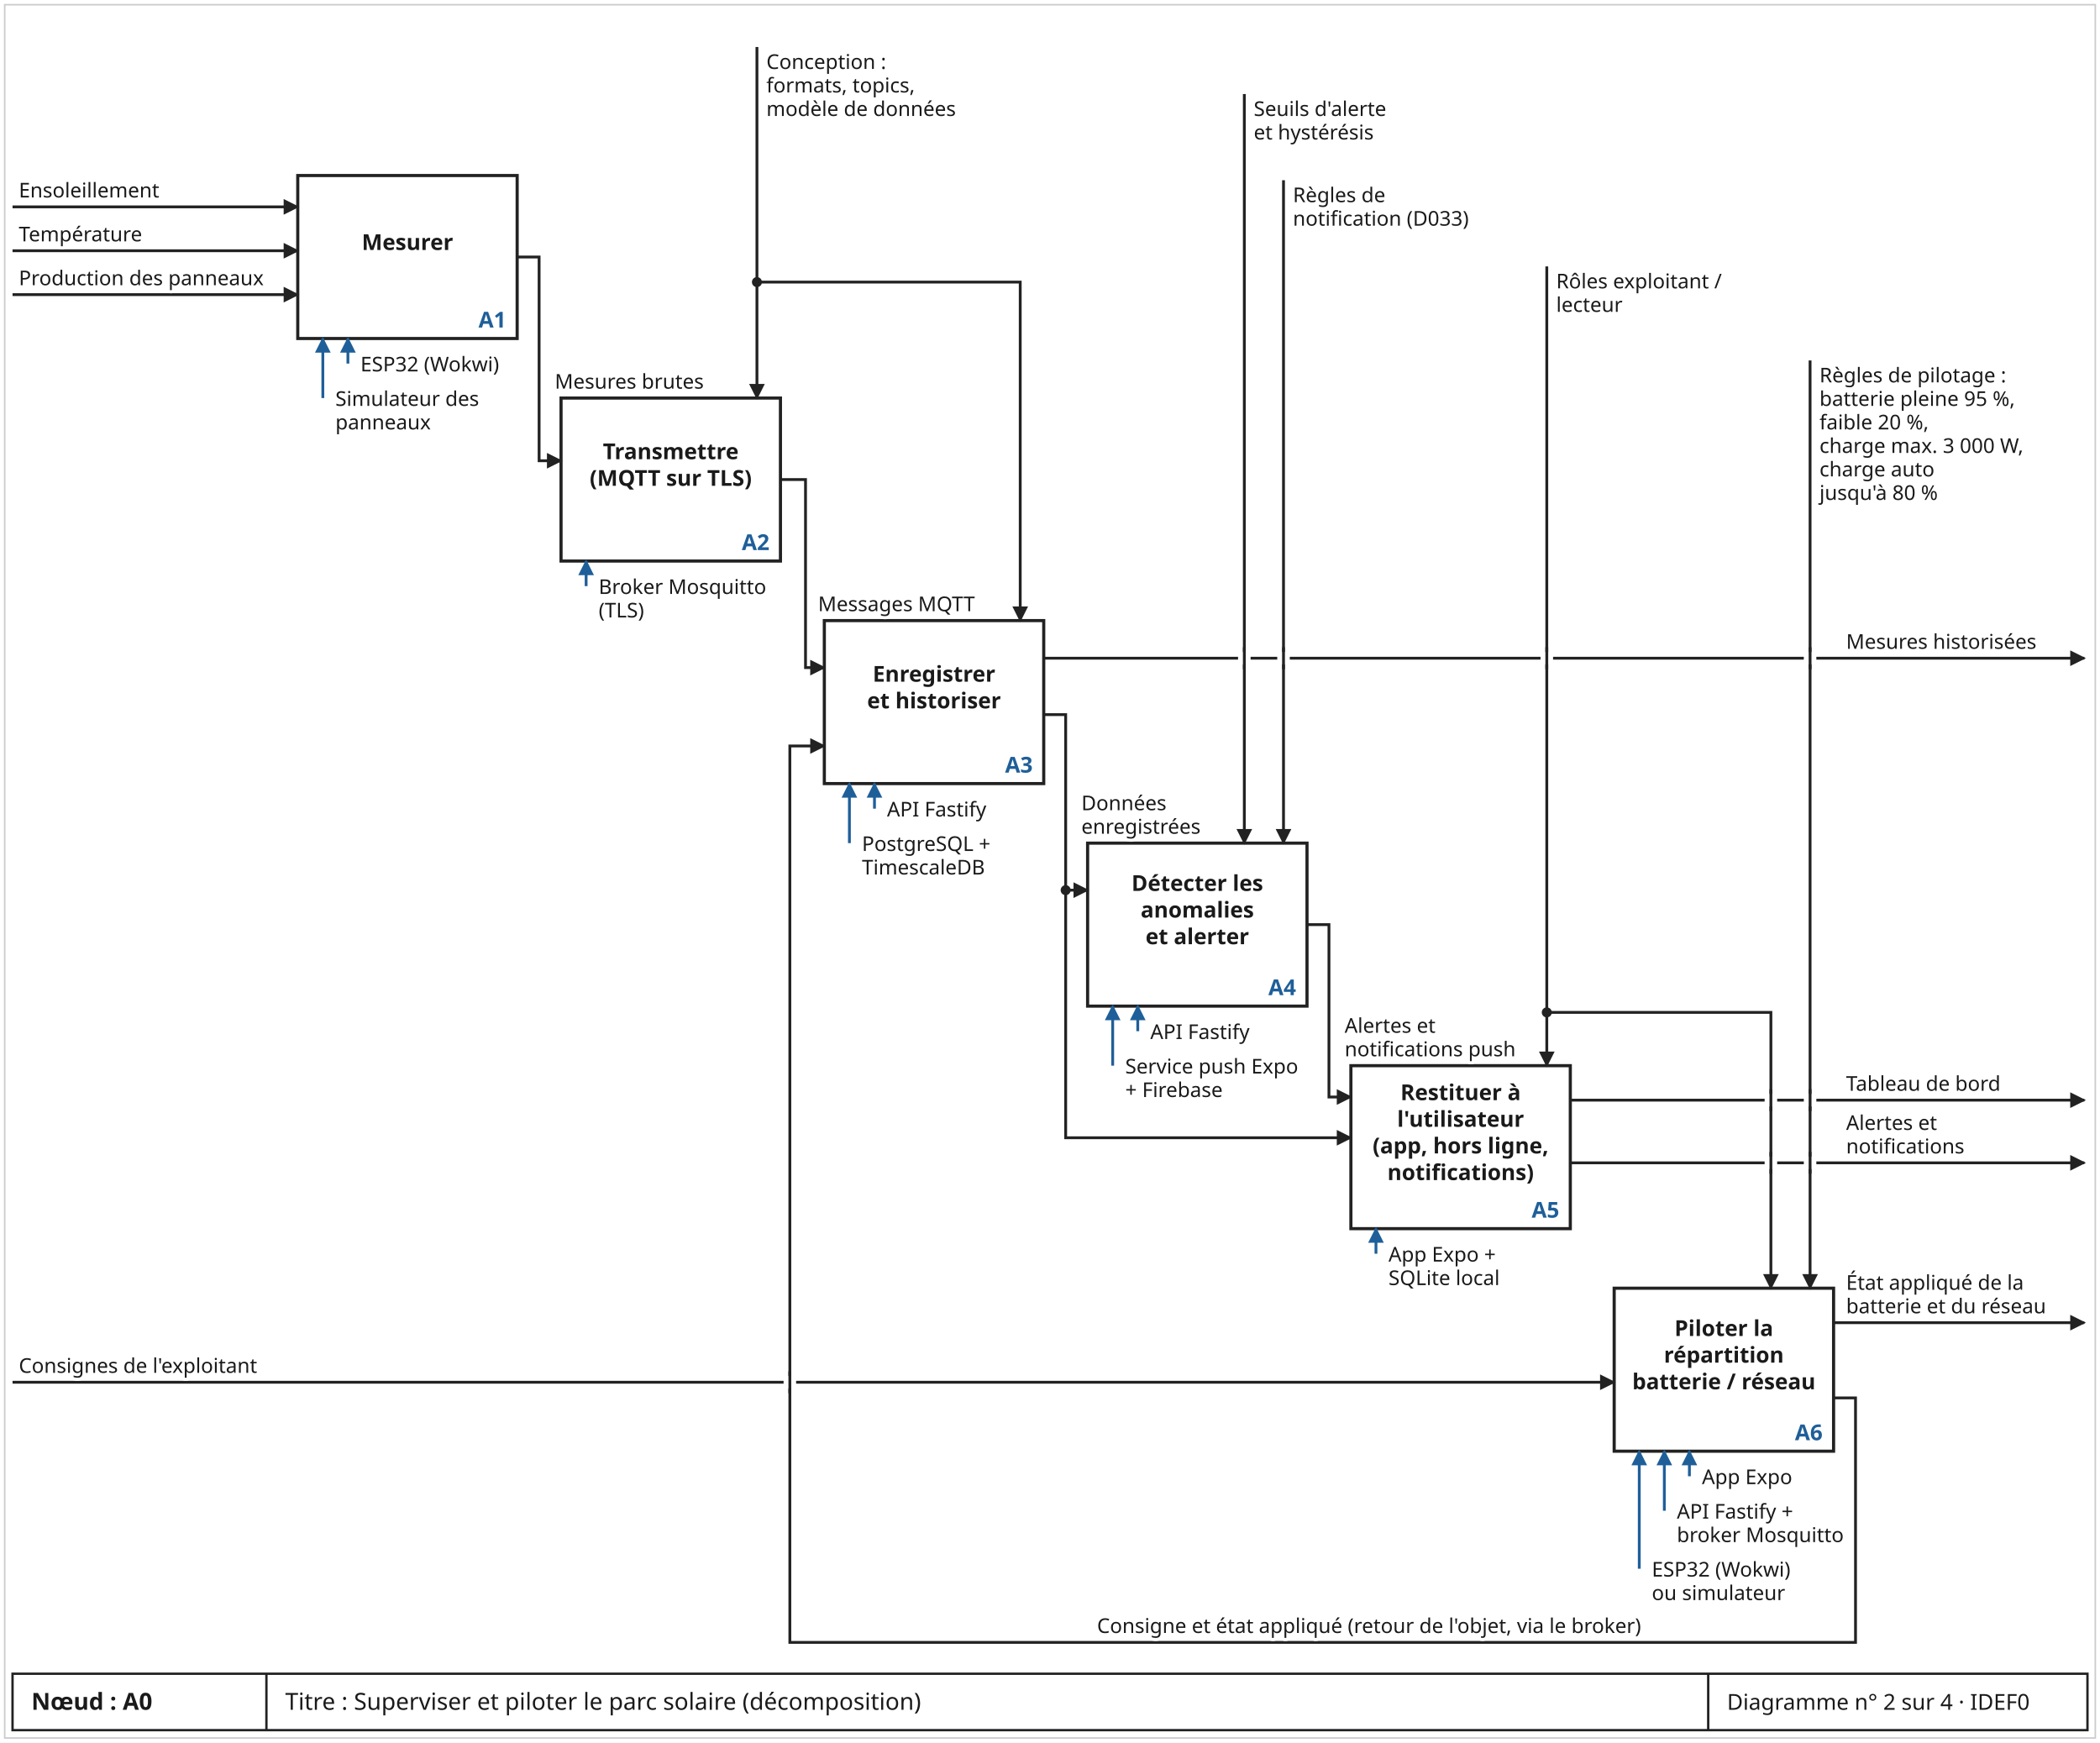
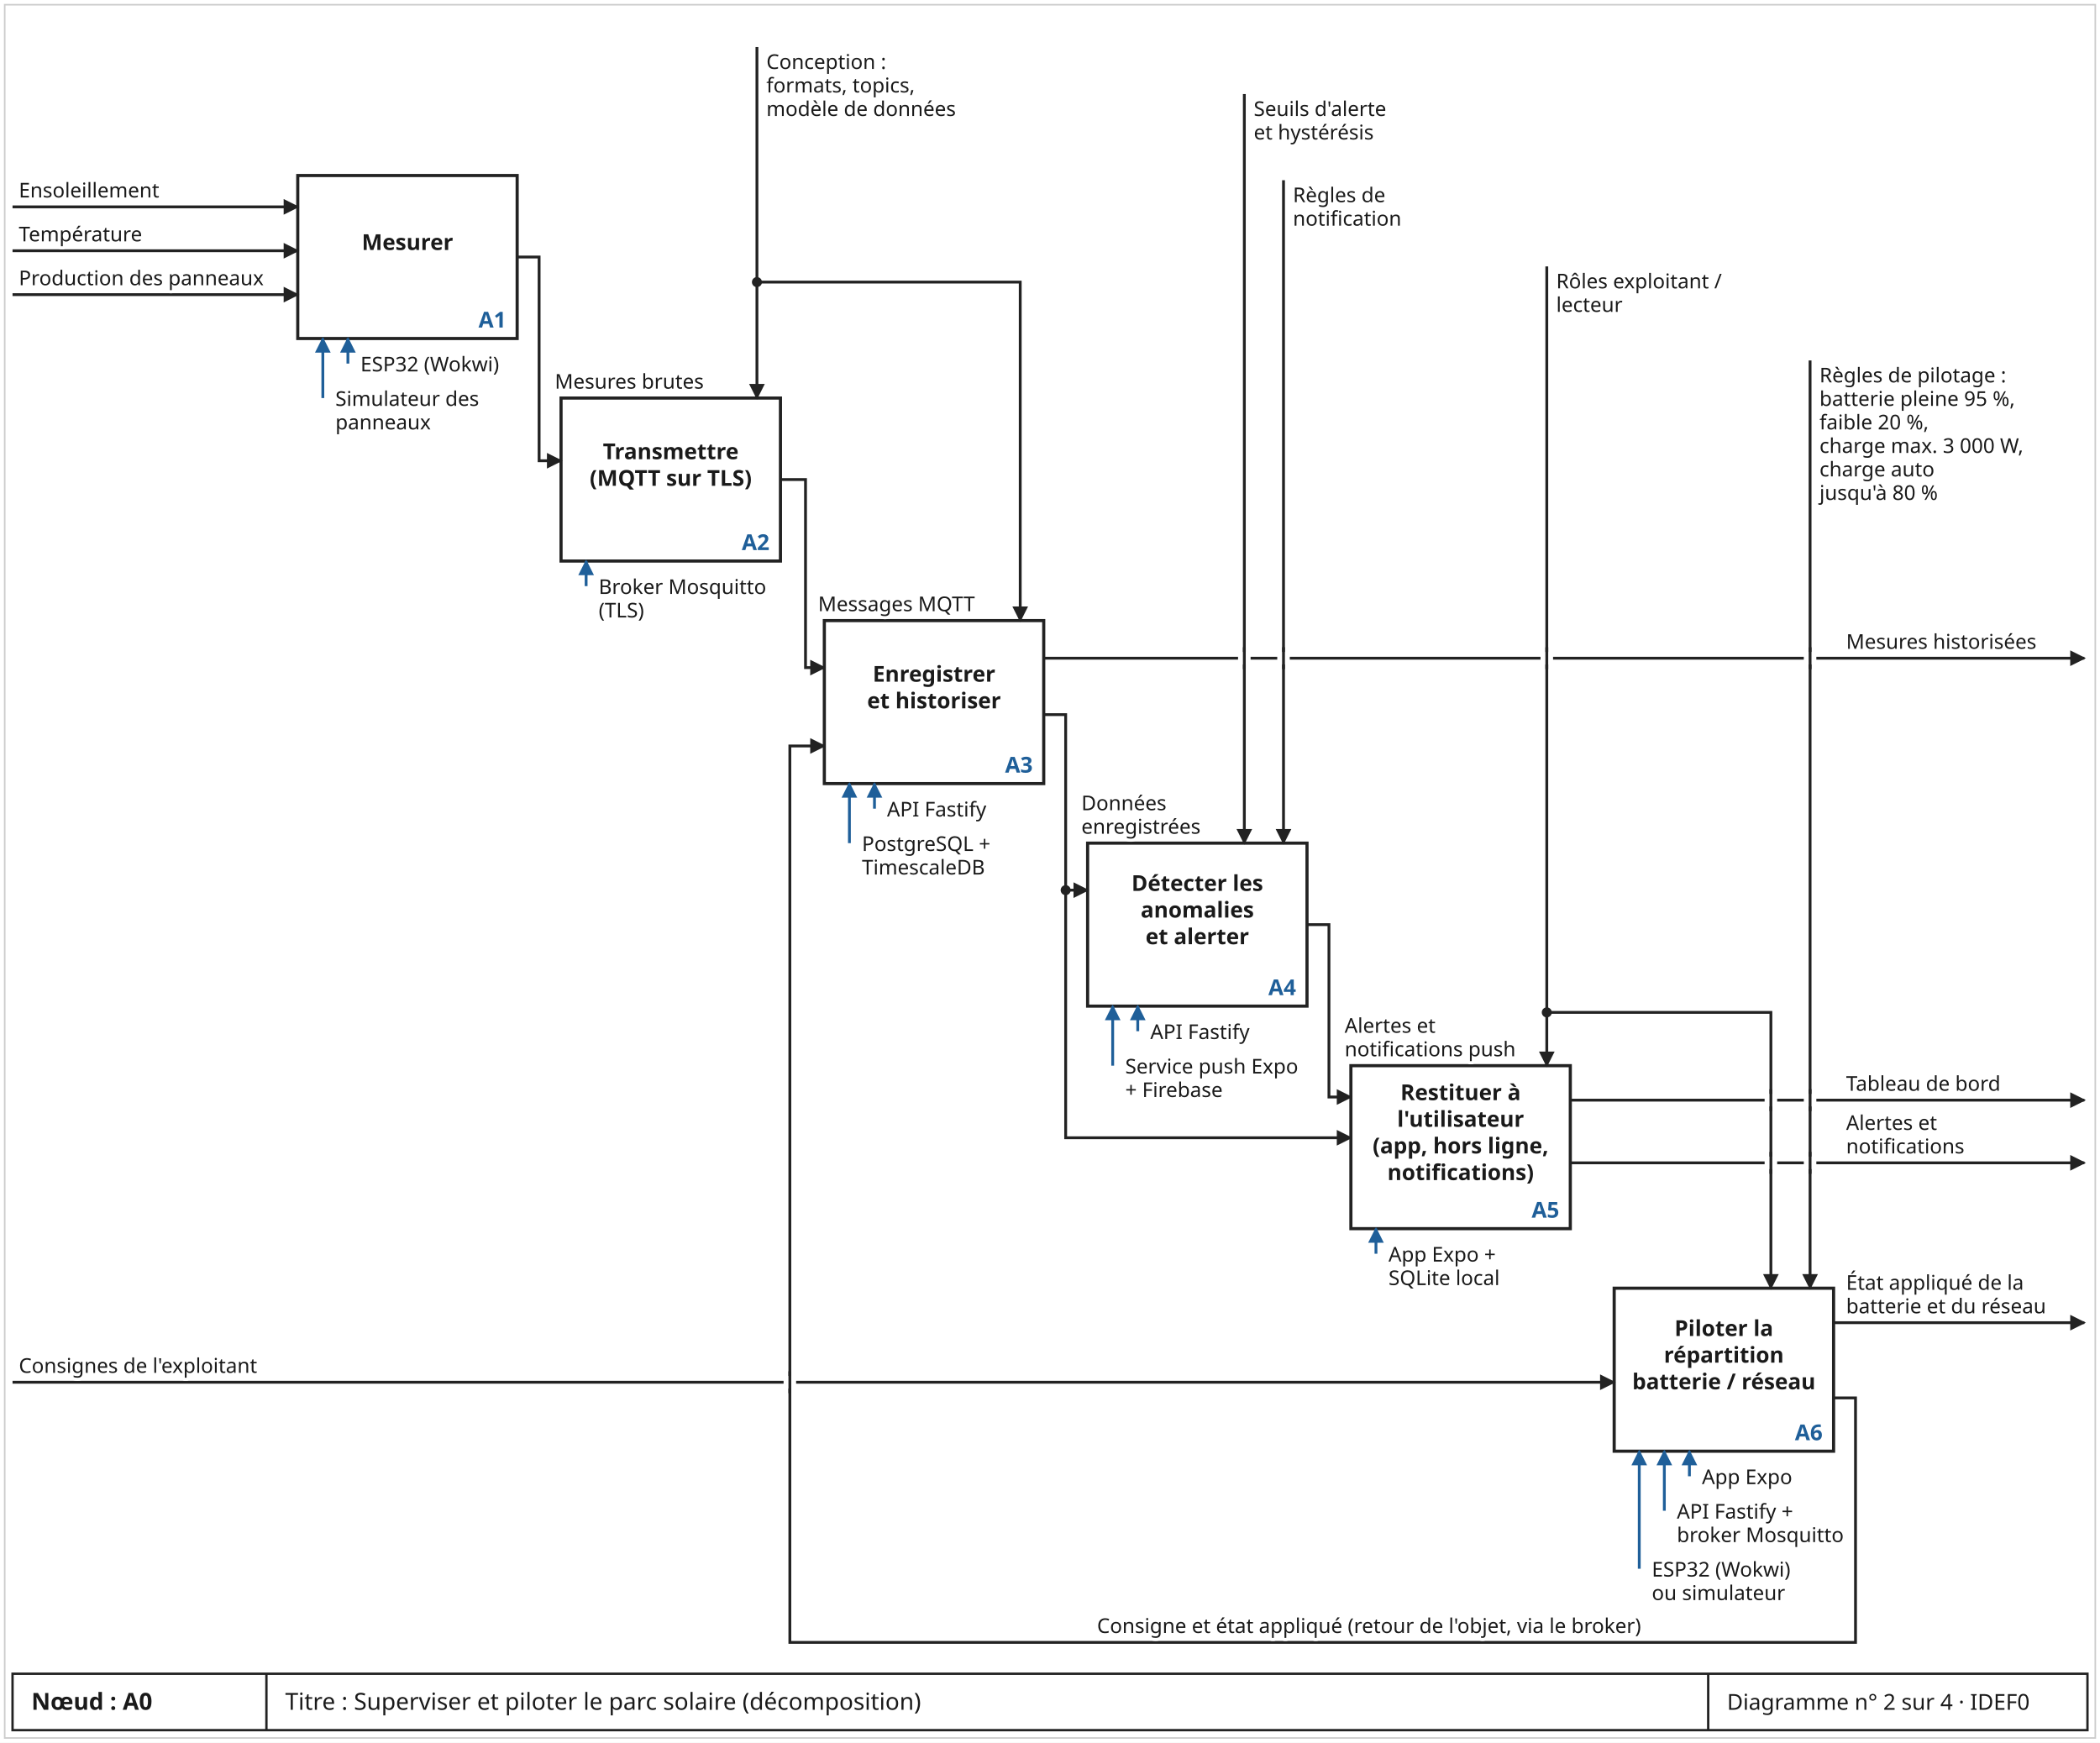
<svg xmlns="http://www.w3.org/2000/svg" viewBox="0 0 1340 1112" width="1340" height="1112" font-family="sans-serif" role="img" aria-labelledby="t d">
  <defs>
    <marker id="ah" markerWidth="10" markerHeight="10" refX="9" refY="5" orient="auto" markerUnits="userSpaceOnUse">
      <path d="M0,0 L10,5 L0,10 z" fill="#222222" />
    </marker>
    <marker id="ahA" markerWidth="10" markerHeight="10" refX="9" refY="5" orient="auto" markerUnits="userSpaceOnUse">
      <path d="M0,0 L10,5 L0,10 z" fill="#1f5f99" />
    </marker>
  </defs>
  <rect x="0" y="0" width="1340" height="1112" fill="#ffffff" />
  <rect x="3" y="3" width="1334" height="1106" fill="none" stroke="#cccccc" stroke-width="1" />
  <rect x="190" y="112" width="140" height="104" fill="#fff" stroke="#222222" stroke-width="2" />
  <text x="260.0" y="159.5" font-size="14" text-anchor="middle" font-weight="bold" fill="#1a1a1a">Mesurer</text>
  <text x="323" y="209" font-size="14" text-anchor="end" font-weight="bold" fill="#1f5f99">A1</text>
  <rect x="358" y="254" width="140" height="104" fill="#fff" stroke="#222222" stroke-width="2" />
  <text x="428.0" y="293.0" font-size="14" text-anchor="middle" font-weight="bold" fill="#1a1a1a">Transmettre</text>
  <text x="428.0" y="310.0" font-size="14" text-anchor="middle" font-weight="bold" fill="#1a1a1a">(MQTT sur TLS)</text>
  <text x="491" y="351" font-size="14" text-anchor="end" font-weight="bold" fill="#1f5f99">A2</text>
  <rect x="526" y="396" width="140" height="104" fill="#fff" stroke="#222222" stroke-width="2" />
  <text x="596.0" y="435.0" font-size="14" text-anchor="middle" font-weight="bold" fill="#1a1a1a">Enregistrer</text>
  <text x="596.0" y="452.0" font-size="14" text-anchor="middle" font-weight="bold" fill="#1a1a1a">et historiser</text>
  <text x="659" y="493" font-size="14" text-anchor="end" font-weight="bold" fill="#1f5f99">A3</text>
  <rect x="694" y="538" width="140" height="104" fill="#fff" stroke="#222222" stroke-width="2" />
  <text x="764.0" y="568.5" font-size="14" text-anchor="middle" font-weight="bold" fill="#1a1a1a">Détecter les</text>
  <text x="764.0" y="585.5" font-size="14" text-anchor="middle" font-weight="bold" fill="#1a1a1a">anomalies</text>
  <text x="764.0" y="602.5" font-size="14" text-anchor="middle" font-weight="bold" fill="#1a1a1a">et alerter</text>
  <text x="827" y="635" font-size="14" text-anchor="end" font-weight="bold" fill="#1f5f99">A4</text>
  <rect x="862" y="680" width="140" height="104" fill="#fff" stroke="#222222" stroke-width="2" />
  <text x="932.0" y="702.0" font-size="14" text-anchor="middle" font-weight="bold" fill="#1a1a1a">Restituer à</text>
  <text x="932.0" y="719.0" font-size="14" text-anchor="middle" font-weight="bold" fill="#1a1a1a">l'utilisateur</text>
  <text x="932.0" y="736.0" font-size="14" text-anchor="middle" font-weight="bold" fill="#1a1a1a">(app, hors ligne,</text>
  <text x="932.0" y="753.0" font-size="14" text-anchor="middle" font-weight="bold" fill="#1a1a1a">notifications)</text>
  <text x="995" y="777" font-size="14" text-anchor="end" font-weight="bold" fill="#1f5f99">A5</text>
  <rect x="1030" y="822" width="140" height="104" fill="#fff" stroke="#222222" stroke-width="2" />
  <text x="1100.0" y="852.5" font-size="14" text-anchor="middle" font-weight="bold" fill="#1a1a1a">Piloter la</text>
  <text x="1100.0" y="869.5" font-size="14" text-anchor="middle" font-weight="bold" fill="#1a1a1a">répartition</text>
  <text x="1100.0" y="886.5" font-size="14" text-anchor="middle" font-weight="bold" fill="#1a1a1a">batterie / réseau</text>
  <text x="1163" y="919" font-size="14" text-anchor="end" font-weight="bold" fill="#1f5f99">A6</text>
  <polyline points="222,232 222,216" fill="none" stroke="#1f5f99" stroke-width="1.8" stroke-linejoin="miter" marker-end="url(#ahA)" />
  <text x="230" y="237" font-size="13" text-anchor="start" font-weight="normal" fill="#1a1a1a" stroke="#fff" stroke-width="4" stroke-linejoin="round" paint-order="stroke">ESP32 (Wokwi)</text>
  <polyline points="206,254 206,216" fill="none" stroke="#1f5f99" stroke-width="1.8" stroke-linejoin="miter" marker-end="url(#ahA)" />
  <text x="214" y="259" font-size="13" text-anchor="start" font-weight="normal" fill="#1a1a1a" stroke="#fff" stroke-width="4" stroke-linejoin="round" paint-order="stroke">Simulateur des</text>
  <text x="214" y="274" font-size="13" text-anchor="start" font-weight="normal" fill="#1a1a1a" stroke="#fff" stroke-width="4" stroke-linejoin="round" paint-order="stroke">panneaux</text>
  <polyline points="374,374 374,358" fill="none" stroke="#1f5f99" stroke-width="1.8" stroke-linejoin="miter" marker-end="url(#ahA)" />
  <text x="382" y="379" font-size="13" text-anchor="start" font-weight="normal" fill="#1a1a1a" stroke="#fff" stroke-width="4" stroke-linejoin="round" paint-order="stroke">Broker Mosquitto</text>
  <text x="382" y="394" font-size="13" text-anchor="start" font-weight="normal" fill="#1a1a1a" stroke="#fff" stroke-width="4" stroke-linejoin="round" paint-order="stroke">(TLS)</text>
  <polyline points="558,516 558,500" fill="none" stroke="#1f5f99" stroke-width="1.8" stroke-linejoin="miter" marker-end="url(#ahA)" />
  <text x="566" y="521" font-size="13" text-anchor="start" font-weight="normal" fill="#1a1a1a" stroke="#fff" stroke-width="4" stroke-linejoin="round" paint-order="stroke">API Fastify</text>
  <polyline points="542,538 542,500" fill="none" stroke="#1f5f99" stroke-width="1.8" stroke-linejoin="miter" marker-end="url(#ahA)" />
  <text x="550" y="543" font-size="13" text-anchor="start" font-weight="normal" fill="#1a1a1a" stroke="#fff" stroke-width="4" stroke-linejoin="round" paint-order="stroke">PostgreSQL +</text>
  <text x="550" y="558" font-size="13" text-anchor="start" font-weight="normal" fill="#1a1a1a" stroke="#fff" stroke-width="4" stroke-linejoin="round" paint-order="stroke">TimescaleDB</text>
  <polyline points="726,658 726,642" fill="none" stroke="#1f5f99" stroke-width="1.8" stroke-linejoin="miter" marker-end="url(#ahA)" />
  <text x="734" y="663" font-size="13" text-anchor="start" font-weight="normal" fill="#1a1a1a" stroke="#fff" stroke-width="4" stroke-linejoin="round" paint-order="stroke">API Fastify</text>
  <polyline points="710,680 710,642" fill="none" stroke="#1f5f99" stroke-width="1.8" stroke-linejoin="miter" marker-end="url(#ahA)" />
  <text x="718" y="685" font-size="13" text-anchor="start" font-weight="normal" fill="#1a1a1a" stroke="#fff" stroke-width="4" stroke-linejoin="round" paint-order="stroke">Service push Expo</text>
  <text x="718" y="700" font-size="13" text-anchor="start" font-weight="normal" fill="#1a1a1a" stroke="#fff" stroke-width="4" stroke-linejoin="round" paint-order="stroke">+ Firebase</text>
  <polyline points="878,800 878,784" fill="none" stroke="#1f5f99" stroke-width="1.8" stroke-linejoin="miter" marker-end="url(#ahA)" />
  <text x="886" y="805" font-size="13" text-anchor="start" font-weight="normal" fill="#1a1a1a" stroke="#fff" stroke-width="4" stroke-linejoin="round" paint-order="stroke">App Expo +</text>
  <text x="886" y="820" font-size="13" text-anchor="start" font-weight="normal" fill="#1a1a1a" stroke="#fff" stroke-width="4" stroke-linejoin="round" paint-order="stroke">SQLite local</text>
  <polyline points="1078,942 1078,926" fill="none" stroke="#1f5f99" stroke-width="1.8" stroke-linejoin="miter" marker-end="url(#ahA)" />
  <text x="1086" y="947" font-size="13" text-anchor="start" font-weight="normal" fill="#1a1a1a" stroke="#fff" stroke-width="4" stroke-linejoin="round" paint-order="stroke">App Expo</text>
  <polyline points="1062,964 1062,926" fill="none" stroke="#1f5f99" stroke-width="1.8" stroke-linejoin="miter" marker-end="url(#ahA)" />
  <text x="1070" y="969" font-size="13" text-anchor="start" font-weight="normal" fill="#1a1a1a" stroke="#fff" stroke-width="4" stroke-linejoin="round" paint-order="stroke">API Fastify +</text>
  <text x="1070" y="984" font-size="13" text-anchor="start" font-weight="normal" fill="#1a1a1a" stroke="#fff" stroke-width="4" stroke-linejoin="round" paint-order="stroke">broker Mosquitto</text>
  <polyline points="1046,1001 1046,926" fill="none" stroke="#1f5f99" stroke-width="1.8" stroke-linejoin="miter" marker-end="url(#ahA)" />
  <text x="1054" y="1006" font-size="13" text-anchor="start" font-weight="normal" fill="#1a1a1a" stroke="#fff" stroke-width="4" stroke-linejoin="round" paint-order="stroke">ESP32 (Wokwi)</text>
  <text x="1054" y="1021" font-size="13" text-anchor="start" font-weight="normal" fill="#1a1a1a" stroke="#fff" stroke-width="4" stroke-linejoin="round" paint-order="stroke">ou simulateur</text>
  <polyline points="8,132 190,132" fill="none" stroke="#222222" stroke-width="1.8" stroke-linejoin="miter" marker-end="url(#ah)" />
  <text x="12" y="126" font-size="13" text-anchor="start" font-weight="normal" fill="#1a1a1a" stroke="#fff" stroke-width="4" stroke-linejoin="round" paint-order="stroke">Ensoleillement</text>
  <polyline points="8,160 190,160" fill="none" stroke="#222222" stroke-width="1.8" stroke-linejoin="miter" marker-end="url(#ah)" />
  <text x="12" y="154" font-size="13" text-anchor="start" font-weight="normal" fill="#1a1a1a" stroke="#fff" stroke-width="4" stroke-linejoin="round" paint-order="stroke">Température</text>
  <polyline points="8,188 190,188" fill="none" stroke="#222222" stroke-width="1.8" stroke-linejoin="miter" marker-end="url(#ah)" />
  <text x="12" y="182" font-size="13" text-anchor="start" font-weight="normal" fill="#1a1a1a" stroke="#fff" stroke-width="4" stroke-linejoin="round" paint-order="stroke">Production des panneaux</text>
  <polyline points="330,164 344,164 344,294 358,294" fill="none" stroke="#222222" stroke-width="1.8" stroke-linejoin="miter" marker-end="url(#ah)" />
  <text x="354" y="248" font-size="13" text-anchor="start" font-weight="normal" fill="#1a1a1a" stroke="#fff" stroke-width="4" stroke-linejoin="round" paint-order="stroke">Mesures brutes</text>
  <polyline points="498,306 514,306 514,426 526,426" fill="none" stroke="#222222" stroke-width="1.8" stroke-linejoin="miter" marker-end="url(#ah)" />
  <text x="522" y="390" font-size="13" text-anchor="start" font-weight="normal" fill="#1a1a1a" stroke="#fff" stroke-width="4" stroke-linejoin="round" paint-order="stroke">Messages MQTT</text>
  <polyline points="666,456 680,456 680,726 862,726" fill="none" stroke="#222222" stroke-width="1.8" stroke-linejoin="miter" marker-end="url(#ah)" />
  <polyline points="680,568 694,568" fill="none" stroke="#222222" stroke-width="1.8" stroke-linejoin="miter" marker-end="url(#ah)" />
  <circle cx="680" cy="568" r="3.2" fill="#222222" />
  <text x="690" y="517" font-size="13" text-anchor="start" font-weight="normal" fill="#1a1a1a" stroke="#fff" stroke-width="4" stroke-linejoin="round" paint-order="stroke">Données</text>
  <text x="690" y="532" font-size="13" text-anchor="start" font-weight="normal" fill="#1a1a1a" stroke="#fff" stroke-width="4" stroke-linejoin="round" paint-order="stroke">enregistrées</text>
  <polyline points="834,590 848,590 848,700 862,700" fill="none" stroke="#222222" stroke-width="1.8" stroke-linejoin="miter" marker-end="url(#ah)" />
  <text x="858" y="659" font-size="13" text-anchor="start" font-weight="normal" fill="#1a1a1a" stroke="#fff" stroke-width="4" stroke-linejoin="round" paint-order="stroke">Alertes et</text>
  <text x="858" y="674" font-size="13" text-anchor="start" font-weight="normal" fill="#1a1a1a" stroke="#fff" stroke-width="4" stroke-linejoin="round" paint-order="stroke">notifications push</text>
  <polyline points="1170,892 1184,892 1184,1048 504,1048 504,476 526,476" fill="none" stroke="#222222" stroke-width="1.8" stroke-linejoin="miter" marker-end="url(#ah)" />
  <text x="700" y="1042" font-size="13" text-anchor="start" font-weight="normal" fill="#1a1a1a" stroke="#fff" stroke-width="4" stroke-linejoin="round" paint-order="stroke">Consigne et état appliqué (retour de l'objet, via le broker)</text>
  <polyline points="8,882 1030,882" fill="none" stroke="#222222" stroke-width="1.8" stroke-linejoin="miter" marker-end="url(#ah)" />
  <text x="12" y="876" font-size="13" text-anchor="start" font-weight="normal" fill="#1a1a1a" stroke="#fff" stroke-width="4" stroke-linejoin="round" paint-order="stroke">Consignes de l'exploitant</text>
  <polyline points="666,420 1330,420" fill="none" stroke="#222222" stroke-width="1.8" stroke-linejoin="miter" marker-end="url(#ah)" />
  <text x="1178" y="414" font-size="13" text-anchor="start" font-weight="normal" fill="#1a1a1a" stroke="#fff" stroke-width="4" stroke-linejoin="round" paint-order="stroke">Mesures historisées</text>
  <polyline points="1002,702 1330,702" fill="none" stroke="#222222" stroke-width="1.8" stroke-linejoin="miter" marker-end="url(#ah)" />
  <text x="1178" y="696" font-size="13" text-anchor="start" font-weight="normal" fill="#1a1a1a" stroke="#fff" stroke-width="4" stroke-linejoin="round" paint-order="stroke">Tableau de bord</text>
  <polyline points="1002,742 1330,742" fill="none" stroke="#222222" stroke-width="1.8" stroke-linejoin="miter" marker-end="url(#ah)" />
  <text x="1178" y="721" font-size="13" text-anchor="start" font-weight="normal" fill="#1a1a1a" stroke="#fff" stroke-width="4" stroke-linejoin="round" paint-order="stroke">Alertes et</text>
  <text x="1178" y="736" font-size="13" text-anchor="start" font-weight="normal" fill="#1a1a1a" stroke="#fff" stroke-width="4" stroke-linejoin="round" paint-order="stroke">notifications</text>
  <polyline points="1170,844 1330,844" fill="none" stroke="#222222" stroke-width="1.8" stroke-linejoin="miter" marker-end="url(#ah)" />
  <text x="1178" y="823" font-size="13" text-anchor="start" font-weight="normal" fill="#1a1a1a" stroke="#fff" stroke-width="4" stroke-linejoin="round" paint-order="stroke">État appliqué de la</text>
  <text x="1178" y="838" font-size="13" text-anchor="start" font-weight="normal" fill="#1a1a1a" stroke="#fff" stroke-width="4" stroke-linejoin="round" paint-order="stroke">batterie et du réseau</text>
  <polyline points="483,30 483,254" fill="none" stroke="#222222" stroke-width="1.8" stroke-linejoin="miter" marker-end="url(#ah)" />
  <polyline points="483,180 651,180 651,396" fill="none" stroke="#222222" stroke-width="1.8" stroke-linejoin="miter" marker-end="url(#ah)" />
  <circle cx="483" cy="180" r="3.2" fill="#222222" />
  <text x="489" y="44" font-size="13" text-anchor="start" font-weight="normal" fill="#1a1a1a" stroke="#fff" stroke-width="4" stroke-linejoin="round" paint-order="stroke">Conception :</text>
  <text x="489" y="59" font-size="13" text-anchor="start" font-weight="normal" fill="#1a1a1a" stroke="#fff" stroke-width="4" stroke-linejoin="round" paint-order="stroke">formats, topics,</text>
  <text x="489" y="74" font-size="13" text-anchor="start" font-weight="normal" fill="#1a1a1a" stroke="#fff" stroke-width="4" stroke-linejoin="round" paint-order="stroke">modèle de données</text>
  <polyline points="794,60 794,538" fill="none" stroke="#222222" stroke-width="1.8" stroke-linejoin="miter" marker-end="url(#ah)" />
  <text x="800" y="74" font-size="13" text-anchor="start" font-weight="normal" fill="#1a1a1a" stroke="#fff" stroke-width="4" stroke-linejoin="round" paint-order="stroke">Seuils d'alerte</text>
  <text x="800" y="89" font-size="13" text-anchor="start" font-weight="normal" fill="#1a1a1a" stroke="#fff" stroke-width="4" stroke-linejoin="round" paint-order="stroke">et hystérésis</text>
  <polyline points="819,115 819,538" fill="none" stroke="#222222" stroke-width="1.8" stroke-linejoin="miter" marker-end="url(#ah)" />
  <text x="825" y="129" font-size="13" text-anchor="start" font-weight="normal" fill="#1a1a1a" stroke="#fff" stroke-width="4" stroke-linejoin="round" paint-order="stroke">Règles de</text>
-   <text x="825" y="144" font-size="13" text-anchor="start" font-weight="normal" fill="#1a1a1a" stroke="#fff" stroke-width="4" stroke-linejoin="round" paint-order="stroke">notification (D033)</text>
+   <text x="825" y="144" font-size="13" text-anchor="start" font-weight="normal" fill="#1a1a1a" stroke="#fff" stroke-width="4" stroke-linejoin="round" paint-order="stroke">notification</text>
  <polyline points="987,170 987,680" fill="none" stroke="#222222" stroke-width="1.8" stroke-linejoin="miter" marker-end="url(#ah)" />
  <text x="993" y="184" font-size="13" text-anchor="start" font-weight="normal" fill="#1a1a1a" stroke="#fff" stroke-width="4" stroke-linejoin="round" paint-order="stroke">Rôles exploitant /</text>
  <text x="993" y="199" font-size="13" text-anchor="start" font-weight="normal" fill="#1a1a1a" stroke="#fff" stroke-width="4" stroke-linejoin="round" paint-order="stroke">lecteur</text>
  <polyline points="987,646 1130,646 1130,822" fill="none" stroke="#222222" stroke-width="1.8" stroke-linejoin="miter" marker-end="url(#ah)" />
  <circle cx="987" cy="646" r="3.2" fill="#222222" />
  <polyline points="1155,230 1155,822" fill="none" stroke="#222222" stroke-width="1.8" stroke-linejoin="miter" marker-end="url(#ah)" />
  <text x="1161" y="244" font-size="13" text-anchor="start" font-weight="normal" fill="#1a1a1a" stroke="#fff" stroke-width="4" stroke-linejoin="round" paint-order="stroke">Règles de pilotage :</text>
  <text x="1161" y="259" font-size="13" text-anchor="start" font-weight="normal" fill="#1a1a1a" stroke="#fff" stroke-width="4" stroke-linejoin="round" paint-order="stroke">batterie pleine 95 %,</text>
  <text x="1161" y="274" font-size="13" text-anchor="start" font-weight="normal" fill="#1a1a1a" stroke="#fff" stroke-width="4" stroke-linejoin="round" paint-order="stroke">faible 20 %,</text>
  <text x="1161" y="289" font-size="13" text-anchor="start" font-weight="normal" fill="#1a1a1a" stroke="#fff" stroke-width="4" stroke-linejoin="round" paint-order="stroke">charge max. 3 000 W,</text>
  <text x="1161" y="304" font-size="13" text-anchor="start" font-weight="normal" fill="#1a1a1a" stroke="#fff" stroke-width="4" stroke-linejoin="round" paint-order="stroke">charge auto</text>
  <text x="1161" y="319" font-size="13" text-anchor="start" font-weight="normal" fill="#1a1a1a" stroke="#fff" stroke-width="4" stroke-linejoin="round" paint-order="stroke">jusqu'à 80 %</text>
  <rect x="8" y="1068" width="1324" height="36" fill="#fff" stroke="#222222" stroke-width="1.5" />
  <line x1="170" y1="1068" x2="170" y2="1104" stroke="#222222" stroke-width="1.5" />
  <line x1="1090" y1="1068" x2="1090" y2="1104" stroke="#222222" stroke-width="1.5" />
  <text x="20" y="1091" font-size="15" text-anchor="start" font-weight="bold" fill="#1a1a1a">Nœud : A0</text>
  <text x="182" y="1091" font-size="15" text-anchor="start" font-weight="normal" fill="#1a1a1a">Titre : Superviser et piloter le parc solaire (décomposition)</text>
  <text x="1102" y="1091" font-size="14" text-anchor="start" font-weight="normal" fill="#1a1a1a">Diagramme n° 2 sur 4 · IDEF0</text>
  <rect x="500" y="878" width="8" height="8" fill="#fff" />
  <line x1="504" y1="875" x2="504" y2="889" stroke="#222222" stroke-width="1.8" />
  <rect x="790" y="416" width="8" height="8" fill="#fff" />
  <line x1="794" y1="413" x2="794" y2="427" stroke="#222222" stroke-width="1.8" />
  <rect x="815" y="416" width="8" height="8" fill="#fff" />
  <line x1="819" y1="413" x2="819" y2="427" stroke="#222222" stroke-width="1.8" />
  <rect x="983" y="416" width="8" height="8" fill="#fff" />
  <line x1="987" y1="413" x2="987" y2="427" stroke="#222222" stroke-width="1.8" />
  <rect x="1151" y="416" width="8" height="8" fill="#fff" />
  <line x1="1155" y1="413" x2="1155" y2="427" stroke="#222222" stroke-width="1.8" />
  <rect x="1126" y="698" width="8" height="8" fill="#fff" />
  <line x1="1130" y1="695" x2="1130" y2="709" stroke="#222222" stroke-width="1.8" />
  <rect x="1151" y="698" width="8" height="8" fill="#fff" />
  <line x1="1155" y1="695" x2="1155" y2="709" stroke="#222222" stroke-width="1.8" />
  <rect x="1126" y="738" width="8" height="8" fill="#fff" />
  <line x1="1130" y1="735" x2="1130" y2="749" stroke="#222222" stroke-width="1.8" />
  <rect x="1151" y="738" width="8" height="8" fill="#fff" />
  <line x1="1155" y1="735" x2="1155" y2="749" stroke="#222222" stroke-width="1.8" />
</svg>
